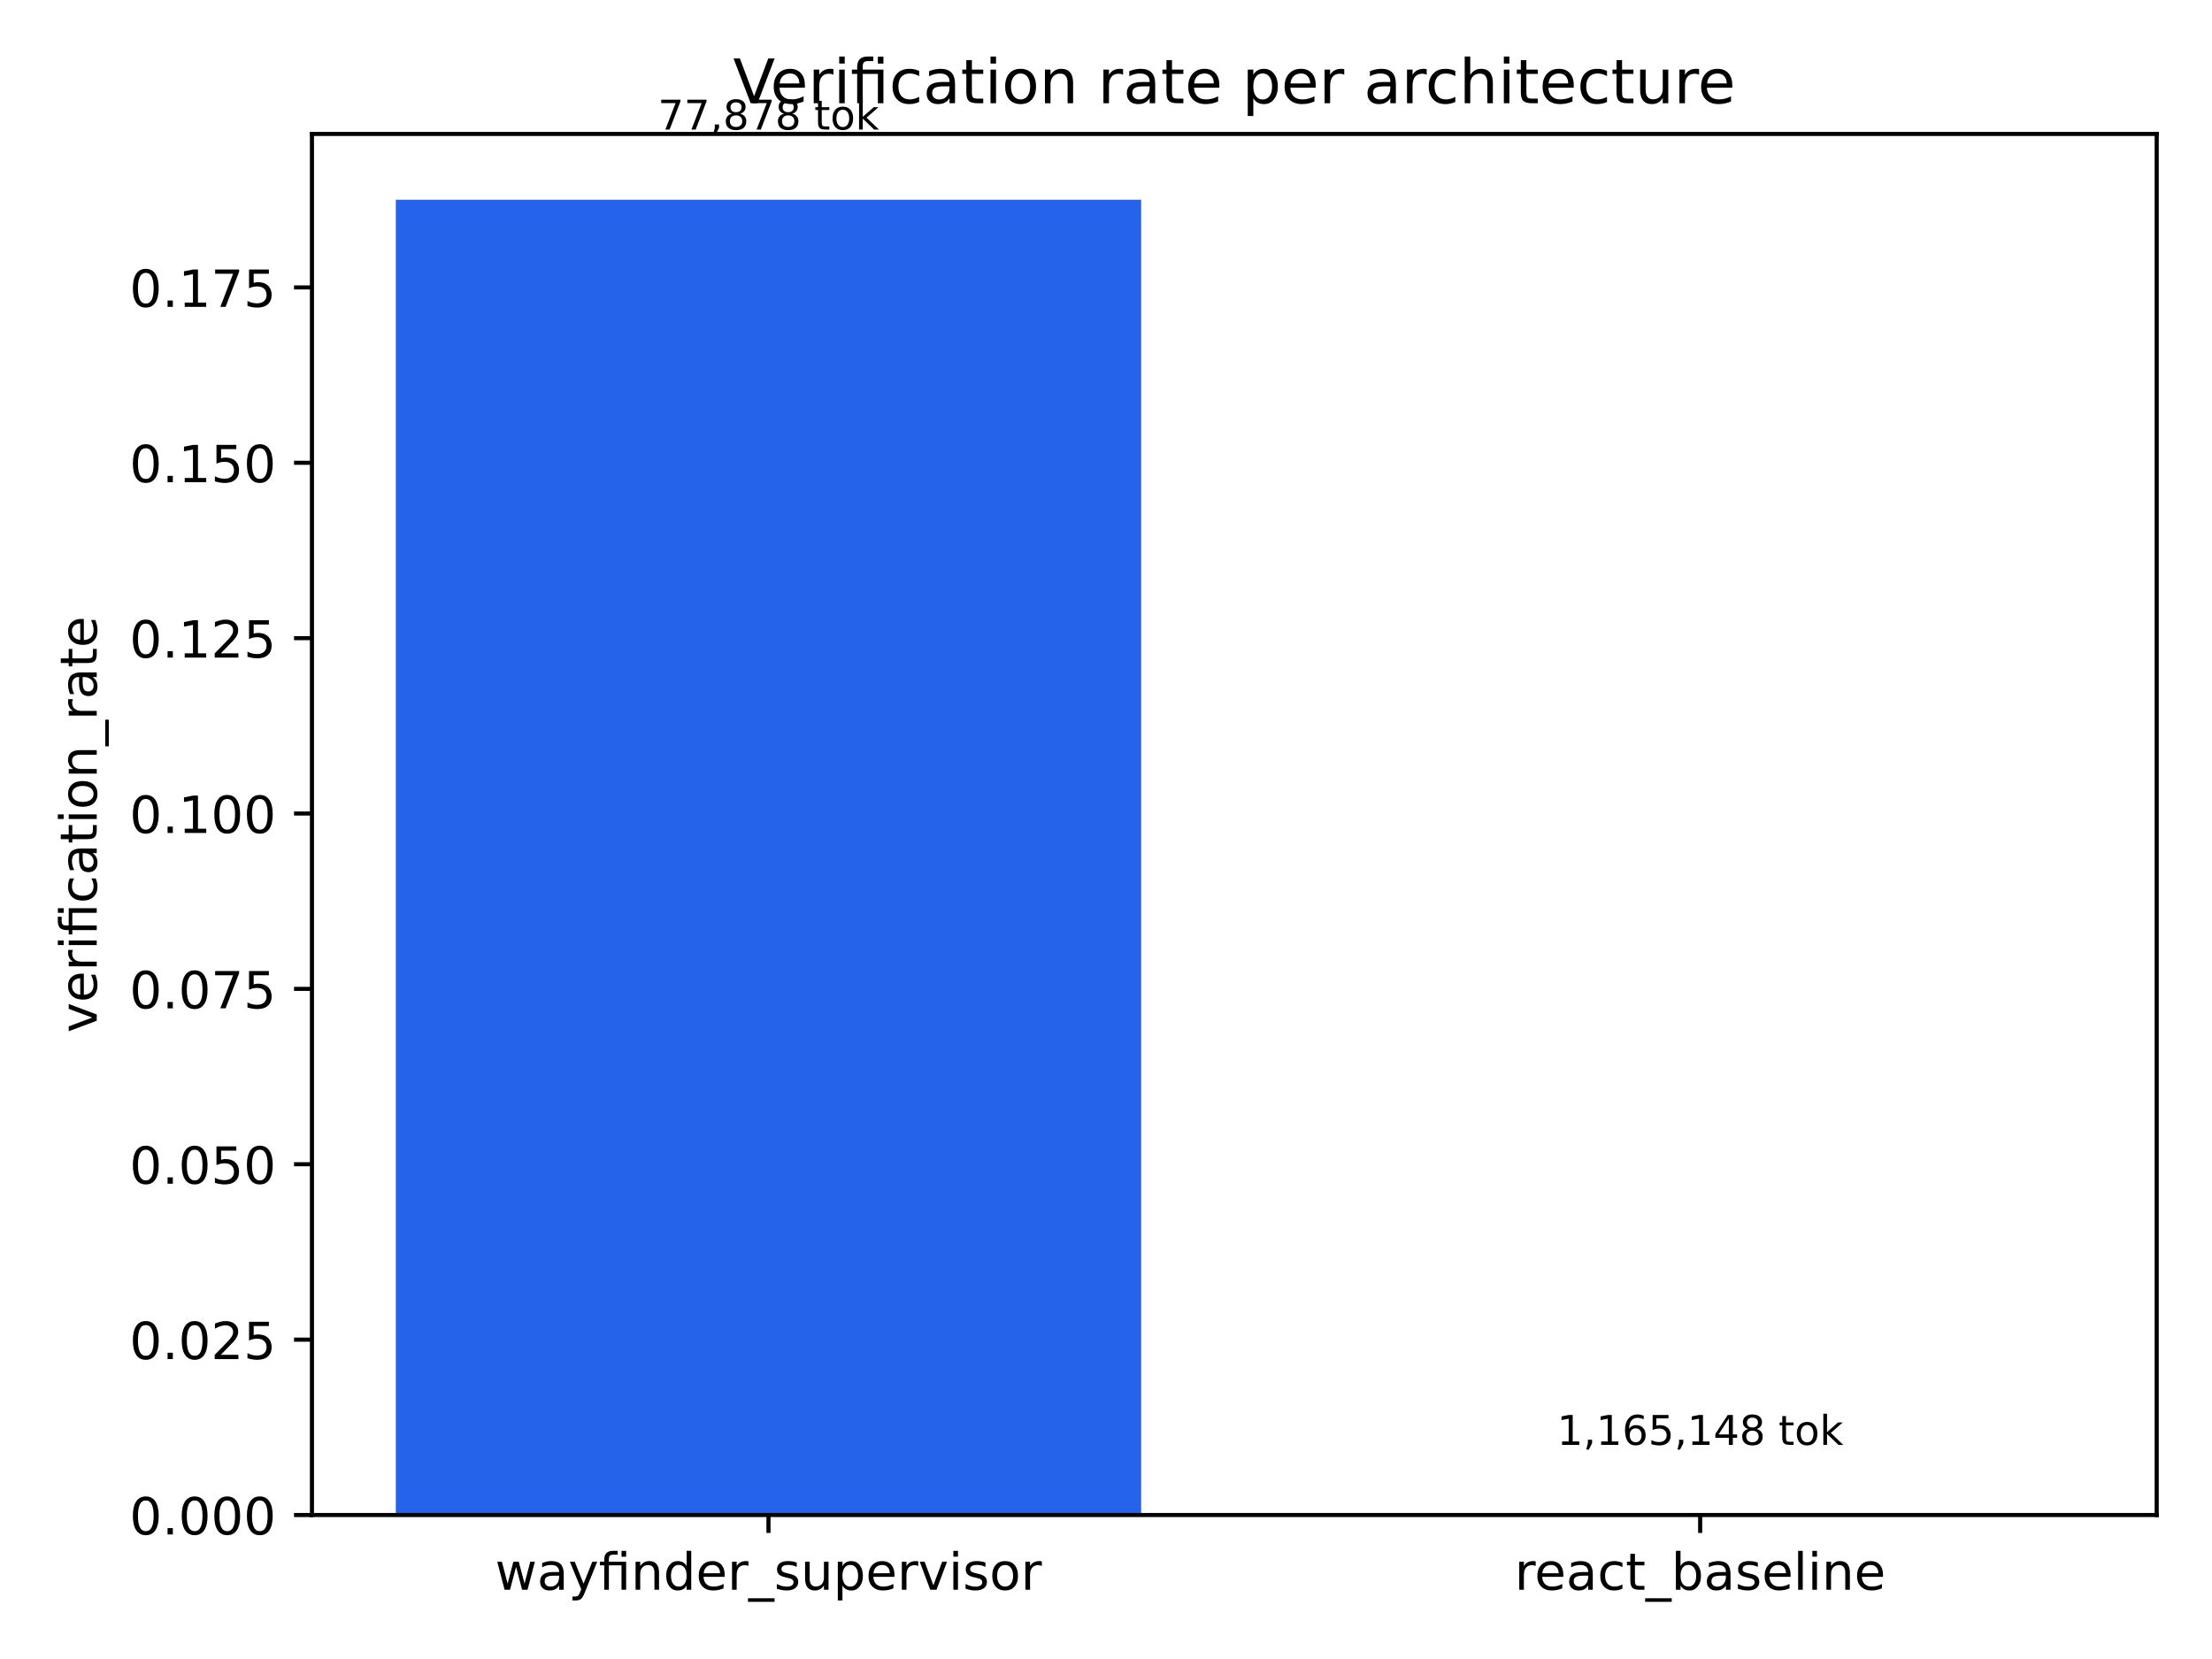
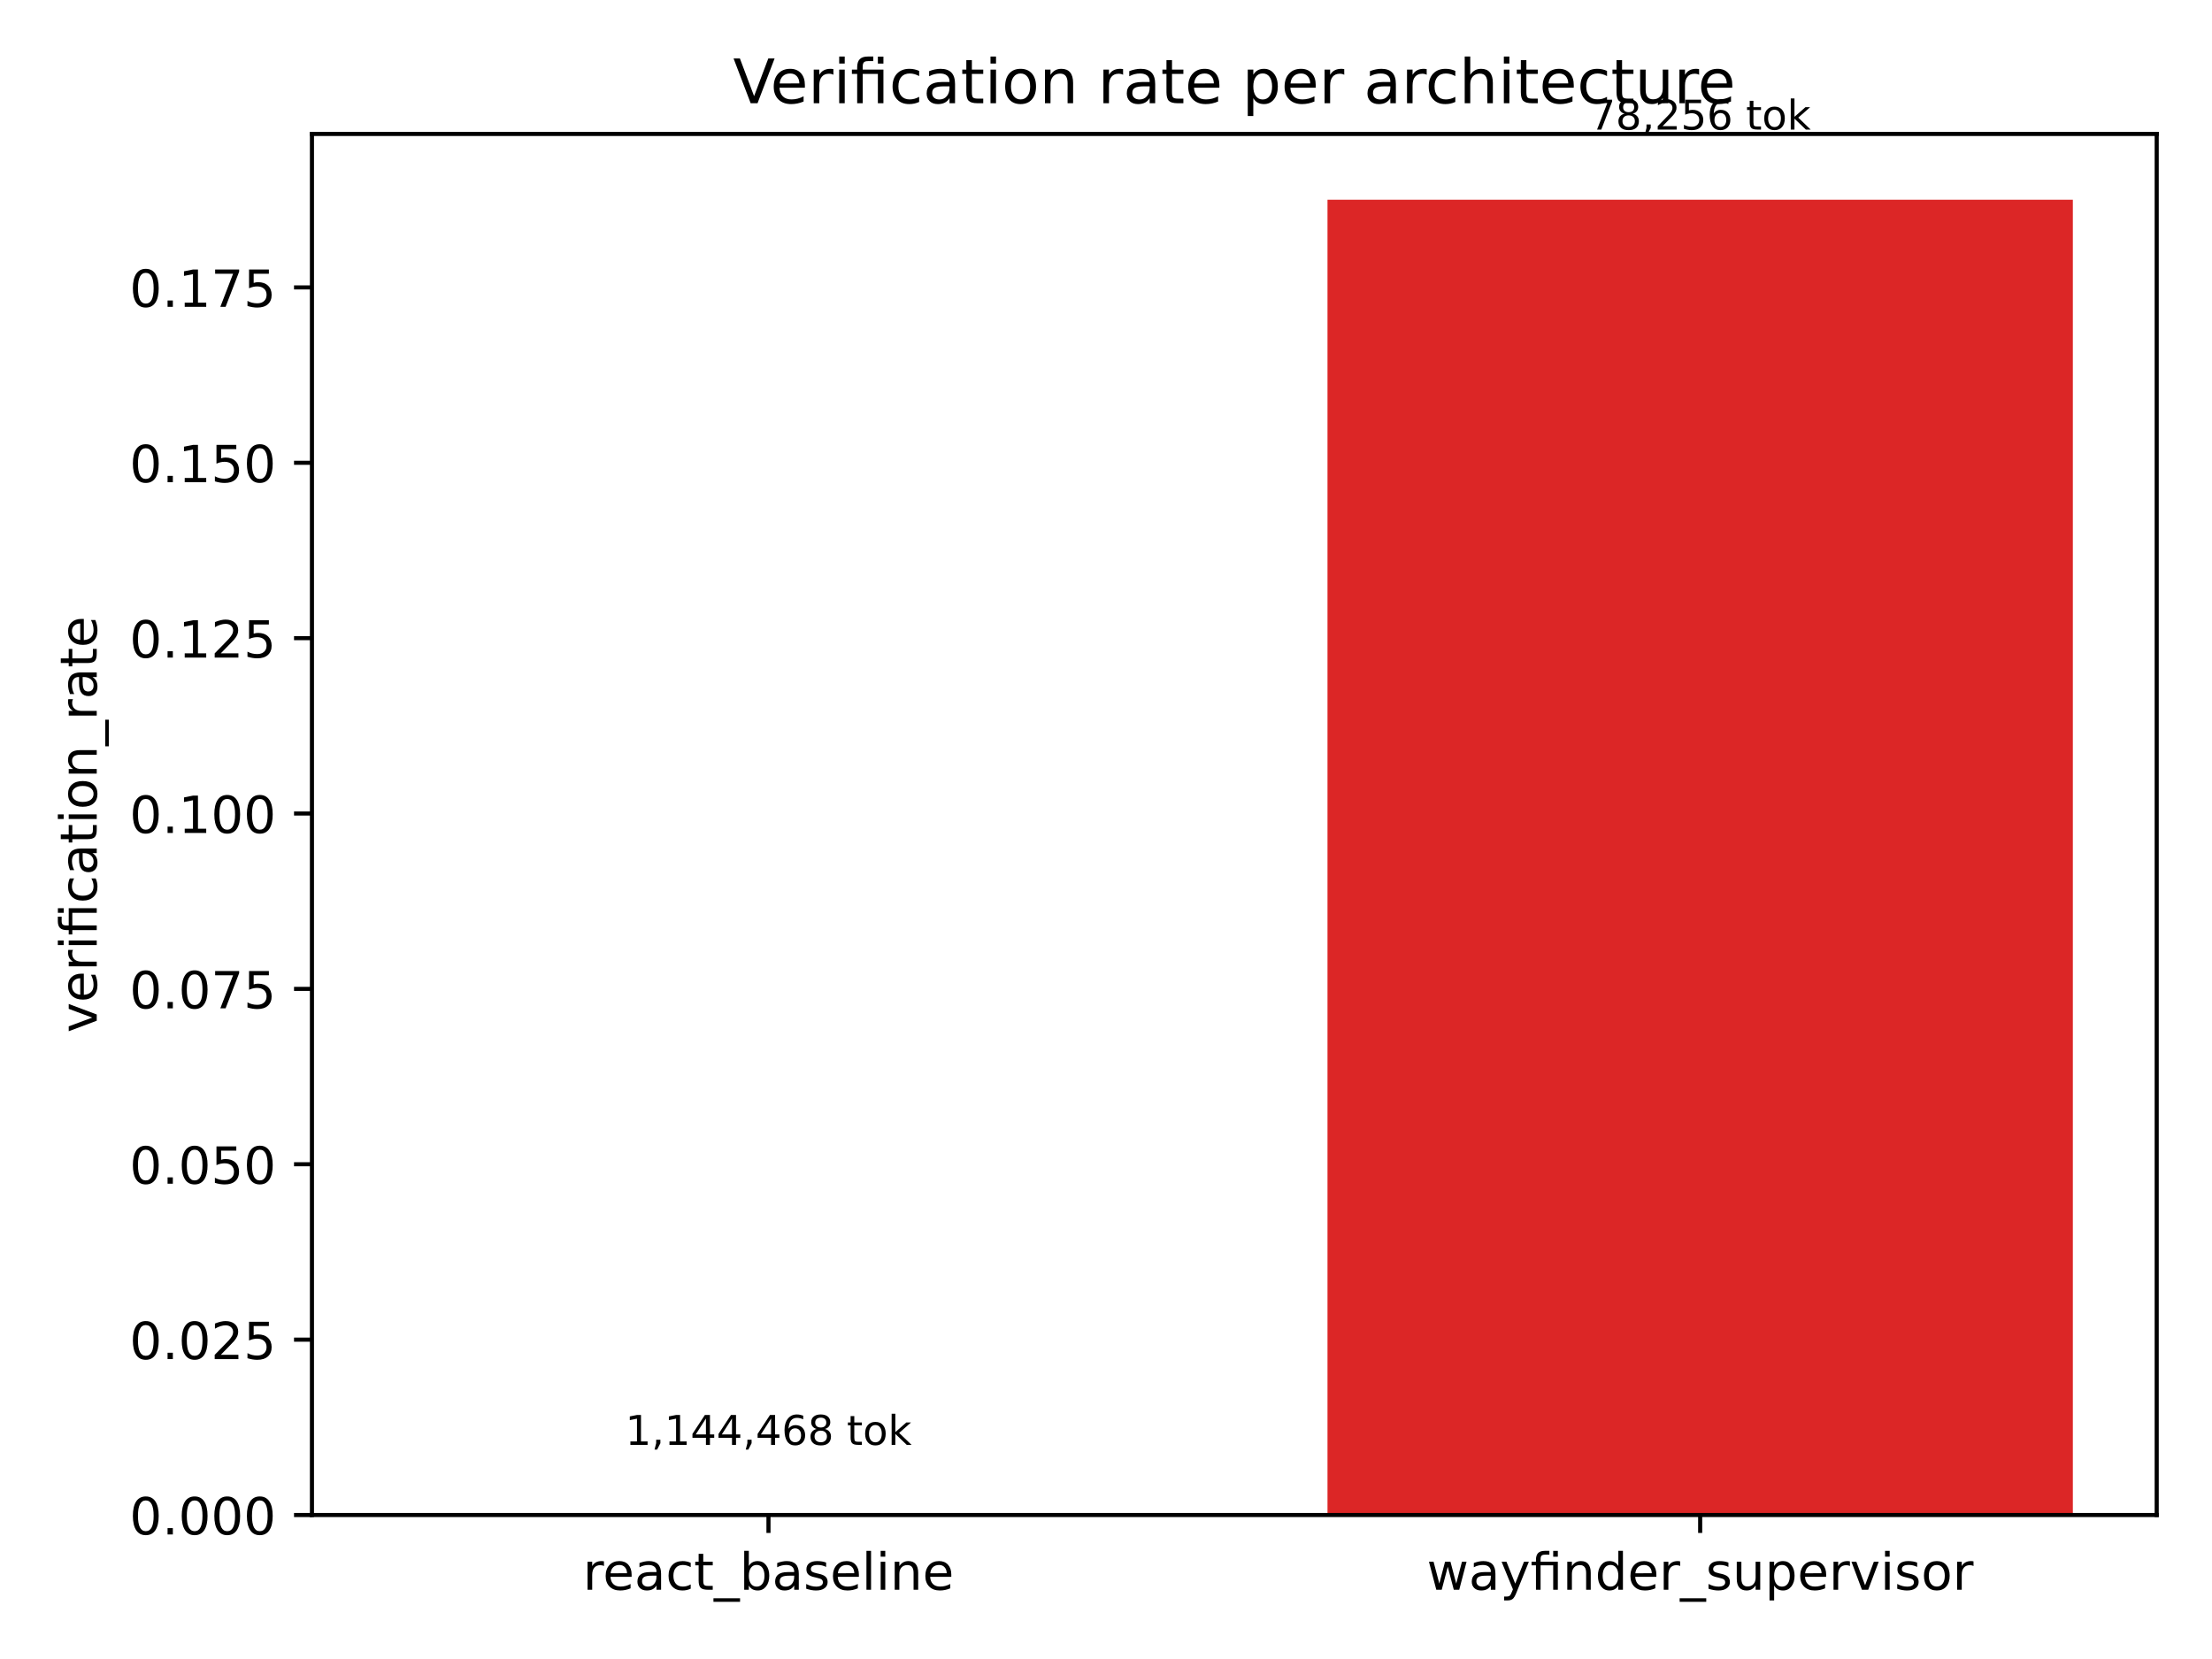
<svg xmlns="http://www.w3.org/2000/svg" xmlns:xlink="http://www.w3.org/1999/xlink" width="432pt" height="324pt" viewBox="0 0 432 324" version="1.1">
  <defs>
    <style type="text/css">*{stroke-linejoin: round; stroke-linecap: butt}</style>
  </defs>
  <g id="figure_1">
    <g id="patch_1">
      <path d="M 0 324  L 432 324  L 432 0  L 0 0  z " style="fill: #ffffff" />
    </g>
    <g id="axes_1">
      <g id="patch_2">
        <path d="M 60.922 295.878  L 421.2 295.878  L 421.2 26.16  L 60.922 26.16  z " style="fill: #ffffff" />
      </g>
      <g id="patch_3">
-         <path d="M 77.299 295.878  L 222.865 295.878  L 222.865 39.004  L 77.299 39.004  z " clip-path="url(#p5284895c83)" style="fill: #2563eb" />
+         <path d="M 77.299 295.878  L 222.865 295.878  L 222.865 295.878  L 77.299 295.878  z " clip-path="url(#pd0f2a8ae31)" style="fill: #2563eb" />
      </g>
      <g id="patch_4">
-         <path d="M 259.257 295.878  L 404.824 295.878  L 404.824 295.878  L 259.257 295.878  z " clip-path="url(#p5284895c83)" style="fill: #dc2626" />
+         <path d="M 259.257 295.878  L 404.824 295.878  L 404.824 39.004  L 259.257 39.004  z " clip-path="url(#pd0f2a8ae31)" style="fill: #dc2626" />
      </g>
      <g id="matplotlib.axis_1">
        <g id="xtick_1">
          <g id="line2d_1">
            <defs>
-               <path id="mec37a5d00a" d="M 0 0  L 0 3.5  " style="stroke: #000000; stroke-width: 0.8" />
+               <path id="mc6181b9bb8" d="M 0 0  L 0 3.5  " style="stroke: #000000; stroke-width: 0.8" />
            </defs>
            <g>
-               <use xlink:href="#mec37a5d00a" x="150.082" y="295.878" style="stroke: #000000; stroke-width: 0.8" />
+               <use xlink:href="#mc6181b9bb8" x="150.082" y="295.878" style="stroke: #000000; stroke-width: 0.8" />
            </g>
          </g>
          <g id="text_1">
-             <g transform="translate(96.69759 310.4761) scale(0.1 -0.1)">
+             <g transform="translate(113.8437 310.4761) scale(0.1 -0.1)">
+               <defs>
+                 <path id="DejaVuSans-55" d="M 2631 2963  Q 2534 3019 2420 3045  Q 2306 3072 2169 3072  Q 1681 3072 1420 2755  Q 1159 2438 1159 1844  L 1159 0  L 581 0  L 581 3500  L 1159 3500  L 1159 2956  Q 1341 3275 1631 3429  Q 1922 3584 2338 3584  Q 2397 3584 2469 3576  Q 2541 3569 2628 3553  L 2631 2963  z " transform="scale(0.015625)" />
+                 <path id="DejaVuSans-48" d="M 3597 1894  L 3597 1613  L 953 1613  Q 991 1019 1311 708  Q 1631 397 2203 397  Q 2534 397 2845 478  Q 3156 559 3463 722  L 3463 178  Q 3153 47 2828 -22  Q 2503 -91 2169 -91  Q 1331 -91 842 396  Q 353 884 353 1716  Q 353 2575 817 3079  Q 1281 3584 2069 3584  Q 2775 3584 3186 3129  Q 3597 2675 3597 1894  z M 3022 2063  Q 3016 2534 2758 2815  Q 2500 3097 2075 3097  Q 1594 3097 1305 2825  Q 1016 2553 972 2059  L 3022 2063  z " transform="scale(0.015625)" />
+                 <path id="DejaVuSans-44" d="M 2194 1759  Q 1497 1759 1228 1600  Q 959 1441 959 1056  Q 959 750 1161 570  Q 1363 391 1709 391  Q 2188 391 2477 730  Q 2766 1069 2766 1631  L 2766 1759  L 2194 1759  z M 3341 1997  L 3341 0  L 2766 0  L 2766 531  Q 2569 213 2275 61  Q 1981 -91 1556 -91  Q 1019 -91 701 211  Q 384 513 384 1019  Q 384 1609 779 1909  Q 1175 2209 1959 2209  L 2766 2209  L 2766 2266  Q 2766 2663 2505 2880  Q 2244 3097 1772 3097  Q 1472 3097 1187 3025  Q 903 2953 641 2809  L 641 3341  Q 956 3463 1253 3523  Q 1550 3584 1831 3584  Q 2591 3584 2966 3190  Q 3341 2797 3341 1997  z " transform="scale(0.015625)" />
+                 <path id="DejaVuSans-46" d="M 3122 3366  L 3122 2828  Q 2878 2963 2633 3030  Q 2388 3097 2138 3097  Q 1578 3097 1268 2742  Q 959 2388 959 1747  Q 959 1106 1268 751  Q 1578 397 2138 397  Q 2388 397 2633 464  Q 2878 531 3122 666  L 3122 134  Q 2881 22 2623 -34  Q 2366 -91 2075 -91  Q 1284 -91 818 406  Q 353 903 353 1747  Q 353 2603 823 3093  Q 1294 3584 2113 3584  Q 2378 3584 2631 3529  Q 2884 3475 3122 3366  z " transform="scale(0.015625)" />
+                 <path id="DejaVuSans-57" d="M 1172 4494  L 1172 3500  L 2356 3500  L 2356 3053  L 1172 3053  L 1172 1153  Q 1172 725 1289 603  Q 1406 481 1766 481  L 2356 481  L 2356 0  L 1766 0  Q 1100 0 847 248  Q 594 497 594 1153  L 594 3053  L 172 3053  L 172 3500  L 594 3500  L 594 4494  L 1172 4494  z " transform="scale(0.015625)" />
+                 <path id="DejaVuSans-42" d="M 3263 -1063  L 3263 -1509  L -63 -1509  L -63 -1063  L 3263 -1063  z " transform="scale(0.015625)" />
+                 <path id="DejaVuSans-45" d="M 3116 1747  Q 3116 2381 2855 2742  Q 2594 3103 2138 3103  Q 1681 3103 1420 2742  Q 1159 2381 1159 1747  Q 1159 1113 1420 752  Q 1681 391 2138 391  Q 2594 391 2855 752  Q 3116 1113 3116 1747  z M 1159 2969  Q 1341 3281 1617 3432  Q 1894 3584 2278 3584  Q 2916 3584 3314 3078  Q 3713 2572 3713 1747  Q 3713 922 3314 415  Q 2916 -91 2278 -91  Q 1894 -91 1617 61  Q 1341 213 1159 525  L 1159 0  L 581 0  L 581 4863  L 1159 4863  L 1159 2969  z " transform="scale(0.015625)" />
+                 <path id="DejaVuSans-56" d="M 2834 3397  L 2834 2853  Q 2591 2978 2328 3040  Q 2066 3103 1784 3103  Q 1356 3103 1142 2972  Q 928 2841 928 2578  Q 928 2378 1081 2264  Q 1234 2150 1697 2047  L 1894 2003  Q 2506 1872 2764 1633  Q 3022 1394 3022 966  Q 3022 478 2636 193  Q 2250 -91 1575 -91  Q 1294 -91 989 -36  Q 684 19 347 128  L 347 722  Q 666 556 975 473  Q 1284 391 1588 391  Q 1994 391 2212 530  Q 2431 669 2431 922  Q 2431 1156 2273 1281  Q 2116 1406 1581 1522  L 1381 1569  Q 847 1681 609 1914  Q 372 2147 372 2553  Q 372 3047 722 3315  Q 1072 3584 1716 3584  Q 2034 3584 2315 3537  Q 2597 3491 2834 3397  z " transform="scale(0.015625)" />
+                 <path id="DejaVuSans-4f" d="M 603 4863  L 1178 4863  L 1178 0  L 603 0  L 603 4863  z " transform="scale(0.015625)" />
+                 <path id="DejaVuSans-4c" d="M 603 3500  L 1178 3500  L 1178 0  L 603 0  L 603 3500  z M 603 4863  L 1178 4863  L 1178 4134  L 603 4134  L 603 4863  z " transform="scale(0.015625)" />
+                 <path id="DejaVuSans-51" d="M 3513 2113  L 3513 0  L 2938 0  L 2938 2094  Q 2938 2591 2744 2837  Q 2550 3084 2163 3084  Q 1697 3084 1428 2787  Q 1159 2491 1159 1978  L 1159 0  L 581 0  L 581 3500  L 1159 3500  L 1159 2956  Q 1366 3272 1645 3428  Q 1925 3584 2291 3584  Q 2894 3584 3203 3211  Q 3513 2838 3513 2113  z " transform="scale(0.015625)" />
+               </defs>
+               <use xlink:href="#DejaVuSans-55" />
+               <use xlink:href="#DejaVuSans-48" transform="translate(38.90625 0)" />
+               <use xlink:href="#DejaVuSans-44" transform="translate(100.4375 0)" />
+               <use xlink:href="#DejaVuSans-46" transform="translate(161.7188 0)" />
+               <use xlink:href="#DejaVuSans-57" transform="translate(216.7031 0)" />
+               <use xlink:href="#DejaVuSans-42" transform="translate(255.9062 0)" />
+               <use xlink:href="#DejaVuSans-45" transform="translate(305.9062 0)" />
+               <use xlink:href="#DejaVuSans-44" transform="translate(369.3906 0)" />
+               <use xlink:href="#DejaVuSans-56" transform="translate(430.6719 0)" />
+               <use xlink:href="#DejaVuSans-48" transform="translate(482.7656 0)" />
+               <use xlink:href="#DejaVuSans-4f" transform="translate(544.2969 0)" />
+               <use xlink:href="#DejaVuSans-4c" transform="translate(572.0781 0)" />
+               <use xlink:href="#DejaVuSans-51" transform="translate(599.8594 0)" />
+               <use xlink:href="#DejaVuSans-48" transform="translate(663.2344 0)" />
+             </g>
+           </g>
+         </g>
+         <g id="xtick_2">
+           <g id="line2d_2">
+             <g>
+               <use xlink:href="#mc6181b9bb8" x="332.04" y="295.878" style="stroke: #000000; stroke-width: 0.8" />
+             </g>
+           </g>
+           <g id="text_2">
+             <g transform="translate(278.656 310.4761) scale(0.1 -0.1)">
              <defs>
                <path id="DejaVuSans-5a" d="M 269 3500  L 844 3500  L 1563 769  L 2278 3500  L 2956 3500  L 3675 769  L 4391 3500  L 4966 3500  L 4050 0  L 3372 0  L 2619 2869  L 1863 0  L 1184 0  L 269 3500  z " transform="scale(0.015625)" />
-                 <path id="DejaVuSans-44" d="M 2194 1759  Q 1497 1759 1228 1600  Q 959 1441 959 1056  Q 959 750 1161 570  Q 1363 391 1709 391  Q 2188 391 2477 730  Q 2766 1069 2766 1631  L 2766 1759  L 2194 1759  z M 3341 1997  L 3341 0  L 2766 0  L 2766 531  Q 2569 213 2275 61  Q 1981 -91 1556 -91  Q 1019 -91 701 211  Q 384 513 384 1019  Q 384 1609 779 1909  Q 1175 2209 1959 2209  L 2766 2209  L 2766 2266  Q 2766 2663 2505 2880  Q 2244 3097 1772 3097  Q 1472 3097 1187 3025  Q 903 2953 641 2809  L 641 3341  Q 956 3463 1253 3523  Q 1550 3584 1831 3584  Q 2591 3584 2966 3190  Q 3341 2797 3341 1997  z " transform="scale(0.015625)" />
                <path id="DejaVuSans-5c" d="M 2059 -325  Q 1816 -950 1584 -1140  Q 1353 -1331 966 -1331  L 506 -1331  L 506 -850  L 844 -850  Q 1081 -850 1212 -737  Q 1344 -625 1503 -206  L 1606 56  L 191 3500  L 800 3500  L 1894 763  L 2988 3500  L 3597 3500  L 2059 -325  z " transform="scale(0.015625)" />
                <path id="DejaVuSans-13af" d="M 3431 3500  L 3431 0  L 2853 0  L 2853 3053  L 1275 3053  L 1275 0  L 697 0  L 697 3053  L 147 3053  L 147 3500  L 697 3500  L 697 3744  Q 697 4316 967 4589  Q 1238 4863 1797 4863  L 2375 4863  L 2375 4384  L 1825 4384  Q 1516 4384 1395 4259  Q 1275 4134 1275 3809  L 1275 3500  L 3431 3500  z M 2853 4856  L 3431 4856  L 3431 4128  L 2853 4128  L 2853 4856  z " transform="scale(0.015625)" />
-                 <path id="DejaVuSans-51" d="M 3513 2113  L 3513 0  L 2938 0  L 2938 2094  Q 2938 2591 2744 2837  Q 2550 3084 2163 3084  Q 1697 3084 1428 2787  Q 1159 2491 1159 1978  L 1159 0  L 581 0  L 581 3500  L 1159 3500  L 1159 2956  Q 1366 3272 1645 3428  Q 1925 3584 2291 3584  Q 2894 3584 3203 3211  Q 3513 2838 3513 2113  z " transform="scale(0.015625)" />
                <path id="DejaVuSans-47" d="M 2906 2969  L 2906 4863  L 3481 4863  L 3481 0  L 2906 0  L 2906 525  Q 2725 213 2448 61  Q 2172 -91 1784 -91  Q 1150 -91 751 415  Q 353 922 353 1747  Q 353 2572 751 3078  Q 1150 3584 1784 3584  Q 2172 3584 2448 3432  Q 2725 3281 2906 2969  z M 947 1747  Q 947 1113 1208 752  Q 1469 391 1925 391  Q 2381 391 2643 752  Q 2906 1113 2906 1747  Q 2906 2381 2643 2742  Q 2381 3103 1925 3103  Q 1469 3103 1208 2742  Q 947 2381 947 1747  z " transform="scale(0.015625)" />
-                 <path id="DejaVuSans-48" d="M 3597 1894  L 3597 1613  L 953 1613  Q 991 1019 1311 708  Q 1631 397 2203 397  Q 2534 397 2845 478  Q 3156 559 3463 722  L 3463 178  Q 3153 47 2828 -22  Q 2503 -91 2169 -91  Q 1331 -91 842 396  Q 353 884 353 1716  Q 353 2575 817 3079  Q 1281 3584 2069 3584  Q 2775 3584 3186 3129  Q 3597 2675 3597 1894  z M 3022 2063  Q 3016 2534 2758 2815  Q 2500 3097 2075 3097  Q 1594 3097 1305 2825  Q 1016 2553 972 2059  L 3022 2063  z " transform="scale(0.015625)" />
-                 <path id="DejaVuSans-55" d="M 2631 2963  Q 2534 3019 2420 3045  Q 2306 3072 2169 3072  Q 1681 3072 1420 2755  Q 1159 2438 1159 1844  L 1159 0  L 581 0  L 581 3500  L 1159 3500  L 1159 2956  Q 1341 3275 1631 3429  Q 1922 3584 2338 3584  Q 2397 3584 2469 3576  Q 2541 3569 2628 3553  L 2631 2963  z " transform="scale(0.015625)" />
-                 <path id="DejaVuSans-42" d="M 3263 -1063  L 3263 -1509  L -63 -1509  L -63 -1063  L 3263 -1063  z " transform="scale(0.015625)" />
-                 <path id="DejaVuSans-56" d="M 2834 3397  L 2834 2853  Q 2591 2978 2328 3040  Q 2066 3103 1784 3103  Q 1356 3103 1142 2972  Q 928 2841 928 2578  Q 928 2378 1081 2264  Q 1234 2150 1697 2047  L 1894 2003  Q 2506 1872 2764 1633  Q 3022 1394 3022 966  Q 3022 478 2636 193  Q 2250 -91 1575 -91  Q 1294 -91 989 -36  Q 684 19 347 128  L 347 722  Q 666 556 975 473  Q 1284 391 1588 391  Q 1994 391 2212 530  Q 2431 669 2431 922  Q 2431 1156 2273 1281  Q 2116 1406 1581 1522  L 1381 1569  Q 847 1681 609 1914  Q 372 2147 372 2553  Q 372 3047 722 3315  Q 1072 3584 1716 3584  Q 2034 3584 2315 3537  Q 2597 3491 2834 3397  z " transform="scale(0.015625)" />
                <path id="DejaVuSans-58" d="M 544 1381  L 544 3500  L 1119 3500  L 1119 1403  Q 1119 906 1312 657  Q 1506 409 1894 409  Q 2359 409 2629 706  Q 2900 1003 2900 1516  L 2900 3500  L 3475 3500  L 3475 0  L 2900 0  L 2900 538  Q 2691 219 2414 64  Q 2138 -91 1772 -91  Q 1169 -91 856 284  Q 544 659 544 1381  z M 1991 3584  L 1991 3584  z " transform="scale(0.015625)" />
                <path id="DejaVuSans-53" d="M 1159 525  L 1159 -1331  L 581 -1331  L 581 3500  L 1159 3500  L 1159 2969  Q 1341 3281 1617 3432  Q 1894 3584 2278 3584  Q 2916 3584 3314 3078  Q 3713 2572 3713 1747  Q 3713 922 3314 415  Q 2916 -91 2278 -91  Q 1894 -91 1617 61  Q 1341 213 1159 525  z M 3116 1747  Q 3116 2381 2855 2742  Q 2594 3103 2138 3103  Q 1681 3103 1420 2742  Q 1159 2381 1159 1747  Q 1159 1113 1420 752  Q 1681 391 2138 391  Q 2594 391 2855 752  Q 3116 1113 3116 1747  z " transform="scale(0.015625)" />
                <path id="DejaVuSans-59" d="M 191 3500  L 800 3500  L 1894 563  L 2988 3500  L 3597 3500  L 2284 0  L 1503 0  L 191 3500  z " transform="scale(0.015625)" />
-                 <path id="DejaVuSans-4c" d="M 603 3500  L 1178 3500  L 1178 0  L 603 0  L 603 3500  z M 603 4863  L 1178 4863  L 1178 4134  L 603 4134  L 603 4863  z " transform="scale(0.015625)" />
                <path id="DejaVuSans-52" d="M 1959 3097  Q 1497 3097 1228 2736  Q 959 2375 959 1747  Q 959 1119 1226 758  Q 1494 397 1959 397  Q 2419 397 2687 759  Q 2956 1122 2956 1747  Q 2956 2369 2687 2733  Q 2419 3097 1959 3097  z M 1959 3584  Q 2709 3584 3137 3096  Q 3566 2609 3566 1747  Q 3566 888 3137 398  Q 2709 -91 1959 -91  Q 1206 -91 779 398  Q 353 888 353 1747  Q 353 2609 779 3096  Q 1206 3584 1959 3584  z " transform="scale(0.015625)" />
              </defs>
              <use xlink:href="#DejaVuSans-5a" />
              <use xlink:href="#DejaVuSans-44" transform="translate(81.78125 0)" />
              <use xlink:href="#DejaVuSans-5c" transform="translate(143.0625 0)" />
              <use xlink:href="#DejaVuSans-13af" transform="translate(202.25 0)" />
              <use xlink:href="#DejaVuSans-51" transform="translate(265.2344 0)" />
              <use xlink:href="#DejaVuSans-47" transform="translate(328.6094 0)" />
              <use xlink:href="#DejaVuSans-48" transform="translate(392.0938 0)" />
              <use xlink:href="#DejaVuSans-55" transform="translate(453.625 0)" />
              <use xlink:href="#DejaVuSans-42" transform="translate(494.7344 0)" />
              <use xlink:href="#DejaVuSans-56" transform="translate(544.7344 0)" />
              <use xlink:href="#DejaVuSans-58" transform="translate(596.8281 0)" />
              <use xlink:href="#DejaVuSans-53" transform="translate(660.2031 0)" />
              <use xlink:href="#DejaVuSans-48" transform="translate(723.6875 0)" />
              <use xlink:href="#DejaVuSans-55" transform="translate(785.2188 0)" />
              <use xlink:href="#DejaVuSans-59" transform="translate(826.3281 0)" />
              <use xlink:href="#DejaVuSans-4c" transform="translate(885.5156 0)" />
              <use xlink:href="#DejaVuSans-56" transform="translate(913.2969 0)" />
              <use xlink:href="#DejaVuSans-52" transform="translate(965.3906 0)" />
              <use xlink:href="#DejaVuSans-55" transform="translate(1026.578 0)" />
            </g>
          </g>
        </g>
-         <g id="xtick_2">
-           <g id="line2d_2">
-             <g>
-               <use xlink:href="#mec37a5d00a" x="332.04" y="295.878" style="stroke: #000000; stroke-width: 0.8" />
-             </g>
-           </g>
-           <g id="text_2">
-             <g transform="translate(295.8021 310.4761) scale(0.1 -0.1)">
-               <defs>
-                 <path id="DejaVuSans-46" d="M 3122 3366  L 3122 2828  Q 2878 2963 2633 3030  Q 2388 3097 2138 3097  Q 1578 3097 1268 2742  Q 959 2388 959 1747  Q 959 1106 1268 751  Q 1578 397 2138 397  Q 2388 397 2633 464  Q 2878 531 3122 666  L 3122 134  Q 2881 22 2623 -34  Q 2366 -91 2075 -91  Q 1284 -91 818 406  Q 353 903 353 1747  Q 353 2603 823 3093  Q 1294 3584 2113 3584  Q 2378 3584 2631 3529  Q 2884 3475 3122 3366  z " transform="scale(0.015625)" />
-                 <path id="DejaVuSans-57" d="M 1172 4494  L 1172 3500  L 2356 3500  L 2356 3053  L 1172 3053  L 1172 1153  Q 1172 725 1289 603  Q 1406 481 1766 481  L 2356 481  L 2356 0  L 1766 0  Q 1100 0 847 248  Q 594 497 594 1153  L 594 3053  L 172 3053  L 172 3500  L 594 3500  L 594 4494  L 1172 4494  z " transform="scale(0.015625)" />
-                 <path id="DejaVuSans-45" d="M 3116 1747  Q 3116 2381 2855 2742  Q 2594 3103 2138 3103  Q 1681 3103 1420 2742  Q 1159 2381 1159 1747  Q 1159 1113 1420 752  Q 1681 391 2138 391  Q 2594 391 2855 752  Q 3116 1113 3116 1747  z M 1159 2969  Q 1341 3281 1617 3432  Q 1894 3584 2278 3584  Q 2916 3584 3314 3078  Q 3713 2572 3713 1747  Q 3713 922 3314 415  Q 2916 -91 2278 -91  Q 1894 -91 1617 61  Q 1341 213 1159 525  L 1159 0  L 581 0  L 581 4863  L 1159 4863  L 1159 2969  z " transform="scale(0.015625)" />
-                 <path id="DejaVuSans-4f" d="M 603 4863  L 1178 4863  L 1178 0  L 603 0  L 603 4863  z " transform="scale(0.015625)" />
-               </defs>
-               <use xlink:href="#DejaVuSans-55" />
-               <use xlink:href="#DejaVuSans-48" transform="translate(38.90625 0)" />
-               <use xlink:href="#DejaVuSans-44" transform="translate(100.4375 0)" />
-               <use xlink:href="#DejaVuSans-46" transform="translate(161.7188 0)" />
-               <use xlink:href="#DejaVuSans-57" transform="translate(216.7031 0)" />
-               <use xlink:href="#DejaVuSans-42" transform="translate(255.9062 0)" />
-               <use xlink:href="#DejaVuSans-45" transform="translate(305.9062 0)" />
-               <use xlink:href="#DejaVuSans-44" transform="translate(369.3906 0)" />
-               <use xlink:href="#DejaVuSans-56" transform="translate(430.6719 0)" />
-               <use xlink:href="#DejaVuSans-48" transform="translate(482.7656 0)" />
-               <use xlink:href="#DejaVuSans-4f" transform="translate(544.2969 0)" />
-               <use xlink:href="#DejaVuSans-4c" transform="translate(572.0781 0)" />
-               <use xlink:href="#DejaVuSans-51" transform="translate(599.8594 0)" />
-               <use xlink:href="#DejaVuSans-48" transform="translate(663.2344 0)" />
-             </g>
-           </g>
-         </g>
      </g>
      <g id="matplotlib.axis_2">
        <g id="ytick_1">
          <g id="line2d_3">
            <defs>
-               <path id="m770adc548f" d="M 0 0  L -3.5 0  " style="stroke: #000000; stroke-width: 0.8" />
+               <path id="m4b82c01e48" d="M 0 0  L -3.5 0  " style="stroke: #000000; stroke-width: 0.8" />
            </defs>
            <g>
-               <use xlink:href="#m770adc548f" x="60.922" y="295.878" style="stroke: #000000; stroke-width: 0.8" />
+               <use xlink:href="#m4b82c01e48" x="60.922" y="295.878" style="stroke: #000000; stroke-width: 0.8" />
            </g>
          </g>
          <g id="text_3">
            <g transform="translate(25.29422 299.6765) scale(0.1 -0.1)">
              <defs>
                <path id="DejaVuSans-13" d="M 2034 4250  Q 1547 4250 1301 3770  Q 1056 3291 1056 2328  Q 1056 1369 1301 889  Q 1547 409 2034 409  Q 2525 409 2770 889  Q 3016 1369 3016 2328  Q 3016 3291 2770 3770  Q 2525 4250 2034 4250  z M 2034 4750  Q 2819 4750 3233 4129  Q 3647 3509 3647 2328  Q 3647 1150 3233 529  Q 2819 -91 2034 -91  Q 1250 -91 836 529  Q 422 1150 422 2328  Q 422 3509 836 4129  Q 1250 4750 2034 4750  z " transform="scale(0.015625)" />
                <path id="DejaVuSans-11" d="M 684 794  L 1344 794  L 1344 0  L 684 0  L 684 794  z " transform="scale(0.015625)" />
              </defs>
              <use xlink:href="#DejaVuSans-13" />
              <use xlink:href="#DejaVuSans-11" transform="translate(63.625 0)" />
              <use xlink:href="#DejaVuSans-13" transform="translate(95.40625 0)" />
              <use xlink:href="#DejaVuSans-13" transform="translate(159.0312 0)" />
              <use xlink:href="#DejaVuSans-13" transform="translate(222.6562 0)" />
            </g>
          </g>
        </g>
        <g id="ytick_2">
          <g id="line2d_4">
            <g>
-               <use xlink:href="#m770adc548f" x="60.922" y="261.628" style="stroke: #000000; stroke-width: 0.8" />
+               <use xlink:href="#m4b82c01e48" x="60.922" y="261.628" style="stroke: #000000; stroke-width: 0.8" />
            </g>
          </g>
          <g id="text_4">
            <g transform="translate(25.29422 265.4266) scale(0.1 -0.1)">
              <defs>
                <path id="DejaVuSans-15" d="M 1228 531  L 3431 531  L 3431 0  L 469 0  L 469 531  Q 828 903 1448 1529  Q 2069 2156 2228 2338  Q 2531 2678 2651 2914  Q 2772 3150 2772 3378  Q 2772 3750 2511 3984  Q 2250 4219 1831 4219  Q 1534 4219 1204 4116  Q 875 4013 500 3803  L 500 4441  Q 881 4594 1212 4672  Q 1544 4750 1819 4750  Q 2544 4750 2975 4387  Q 3406 4025 3406 3419  Q 3406 3131 3298 2873  Q 3191 2616 2906 2266  Q 2828 2175 2409 1742  Q 1991 1309 1228 531  z " transform="scale(0.015625)" />
                <path id="DejaVuSans-18" d="M 691 4666  L 3169 4666  L 3169 4134  L 1269 4134  L 1269 2991  Q 1406 3038 1543 3061  Q 1681 3084 1819 3084  Q 2600 3084 3056 2656  Q 3513 2228 3513 1497  Q 3513 744 3044 326  Q 2575 -91 1722 -91  Q 1428 -91 1123 -41  Q 819 9 494 109  L 494 744  Q 775 591 1075 516  Q 1375 441 1709 441  Q 2250 441 2565 725  Q 2881 1009 2881 1497  Q 2881 1984 2565 2268  Q 2250 2553 1709 2553  Q 1456 2553 1204 2497  Q 953 2441 691 2322  L 691 4666  z " transform="scale(0.015625)" />
              </defs>
              <use xlink:href="#DejaVuSans-13" />
              <use xlink:href="#DejaVuSans-11" transform="translate(63.625 0)" />
              <use xlink:href="#DejaVuSans-13" transform="translate(95.40625 0)" />
              <use xlink:href="#DejaVuSans-15" transform="translate(159.0312 0)" />
              <use xlink:href="#DejaVuSans-18" transform="translate(222.6562 0)" />
            </g>
          </g>
        </g>
        <g id="ytick_3">
          <g id="line2d_5">
            <g>
-               <use xlink:href="#m770adc548f" x="60.922" y="227.378" style="stroke: #000000; stroke-width: 0.8" />
+               <use xlink:href="#m4b82c01e48" x="60.922" y="227.378" style="stroke: #000000; stroke-width: 0.8" />
            </g>
          </g>
          <g id="text_5">
            <g transform="translate(25.29422 231.1768) scale(0.1 -0.1)">
              <use xlink:href="#DejaVuSans-13" />
              <use xlink:href="#DejaVuSans-11" transform="translate(63.625 0)" />
              <use xlink:href="#DejaVuSans-13" transform="translate(95.40625 0)" />
              <use xlink:href="#DejaVuSans-18" transform="translate(159.0312 0)" />
              <use xlink:href="#DejaVuSans-13" transform="translate(222.6562 0)" />
            </g>
          </g>
        </g>
        <g id="ytick_4">
          <g id="line2d_6">
            <g>
-               <use xlink:href="#m770adc548f" x="60.922" y="193.128" style="stroke: #000000; stroke-width: 0.8" />
+               <use xlink:href="#m4b82c01e48" x="60.922" y="193.128" style="stroke: #000000; stroke-width: 0.8" />
            </g>
          </g>
          <g id="text_6">
            <g transform="translate(25.29422 196.9269) scale(0.1 -0.1)">
              <defs>
                <path id="DejaVuSans-1a" d="M 525 4666  L 3525 4666  L 3525 4397  L 1831 0  L 1172 0  L 2766 4134  L 525 4134  L 525 4666  z " transform="scale(0.015625)" />
              </defs>
              <use xlink:href="#DejaVuSans-13" />
              <use xlink:href="#DejaVuSans-11" transform="translate(63.625 0)" />
              <use xlink:href="#DejaVuSans-13" transform="translate(95.40625 0)" />
              <use xlink:href="#DejaVuSans-1a" transform="translate(159.0312 0)" />
              <use xlink:href="#DejaVuSans-18" transform="translate(222.6562 0)" />
            </g>
          </g>
        </g>
        <g id="ytick_5">
          <g id="line2d_7">
            <g>
-               <use xlink:href="#m770adc548f" x="60.922" y="158.878" style="stroke: #000000; stroke-width: 0.8" />
+               <use xlink:href="#m4b82c01e48" x="60.922" y="158.878" style="stroke: #000000; stroke-width: 0.8" />
            </g>
          </g>
          <g id="text_7">
            <g transform="translate(25.29422 162.677) scale(0.1 -0.1)">
              <defs>
                <path id="DejaVuSans-14" d="M 794 531  L 1825 531  L 1825 4091  L 703 3866  L 703 4441  L 1819 4666  L 2450 4666  L 2450 531  L 3481 531  L 3481 0  L 794 0  L 794 531  z " transform="scale(0.015625)" />
              </defs>
              <use xlink:href="#DejaVuSans-13" />
              <use xlink:href="#DejaVuSans-11" transform="translate(63.625 0)" />
              <use xlink:href="#DejaVuSans-14" transform="translate(95.40625 0)" />
              <use xlink:href="#DejaVuSans-13" transform="translate(159.0312 0)" />
              <use xlink:href="#DejaVuSans-13" transform="translate(222.6562 0)" />
            </g>
          </g>
        </g>
        <g id="ytick_6">
          <g id="line2d_8">
            <g>
-               <use xlink:href="#m770adc548f" x="60.922" y="124.628" style="stroke: #000000; stroke-width: 0.8" />
+               <use xlink:href="#m4b82c01e48" x="60.922" y="124.628" style="stroke: #000000; stroke-width: 0.8" />
            </g>
          </g>
          <g id="text_8">
            <g transform="translate(25.29422 128.4272) scale(0.1 -0.1)">
              <use xlink:href="#DejaVuSans-13" />
              <use xlink:href="#DejaVuSans-11" transform="translate(63.625 0)" />
              <use xlink:href="#DejaVuSans-14" transform="translate(95.40625 0)" />
              <use xlink:href="#DejaVuSans-15" transform="translate(159.0312 0)" />
              <use xlink:href="#DejaVuSans-18" transform="translate(222.6562 0)" />
            </g>
          </g>
        </g>
        <g id="ytick_7">
          <g id="line2d_9">
            <g>
-               <use xlink:href="#m770adc548f" x="60.922" y="90.378" style="stroke: #000000; stroke-width: 0.8" />
+               <use xlink:href="#m4b82c01e48" x="60.922" y="90.378" style="stroke: #000000; stroke-width: 0.8" />
            </g>
          </g>
          <g id="text_9">
            <g transform="translate(25.29422 94.17732) scale(0.1 -0.1)">
              <use xlink:href="#DejaVuSans-13" />
              <use xlink:href="#DejaVuSans-11" transform="translate(63.625 0)" />
              <use xlink:href="#DejaVuSans-14" transform="translate(95.40625 0)" />
              <use xlink:href="#DejaVuSans-18" transform="translate(159.0312 0)" />
              <use xlink:href="#DejaVuSans-13" transform="translate(222.6562 0)" />
            </g>
          </g>
        </g>
        <g id="ytick_8">
          <g id="line2d_10">
            <g>
-               <use xlink:href="#m770adc548f" x="60.922" y="56.129" style="stroke: #000000; stroke-width: 0.8" />
+               <use xlink:href="#m4b82c01e48" x="60.922" y="56.129" style="stroke: #000000; stroke-width: 0.8" />
            </g>
          </g>
          <g id="text_10">
            <g transform="translate(25.29422 59.92746) scale(0.1 -0.1)">
              <use xlink:href="#DejaVuSans-13" />
              <use xlink:href="#DejaVuSans-11" transform="translate(63.625 0)" />
              <use xlink:href="#DejaVuSans-14" transform="translate(95.40625 0)" />
              <use xlink:href="#DejaVuSans-1a" transform="translate(159.0312 0)" />
              <use xlink:href="#DejaVuSans-18" transform="translate(222.6562 0)" />
            </g>
          </g>
        </g>
        <g id="text_11">
          <g transform="translate(18.89187 201.6954) rotate(-90) scale(0.1 -0.1)">
            <use xlink:href="#DejaVuSans-59" />
            <use xlink:href="#DejaVuSans-48" transform="translate(59.1875 0)" />
            <use xlink:href="#DejaVuSans-55" transform="translate(120.7188 0)" />
            <use xlink:href="#DejaVuSans-4c" transform="translate(161.8281 0)" />
            <use xlink:href="#DejaVuSans-13af" transform="translate(189.6094 0)" />
            <use xlink:href="#DejaVuSans-46" transform="translate(252.5938 0)" />
            <use xlink:href="#DejaVuSans-44" transform="translate(307.5781 0)" />
            <use xlink:href="#DejaVuSans-57" transform="translate(368.8594 0)" />
            <use xlink:href="#DejaVuSans-4c" transform="translate(408.0625 0)" />
            <use xlink:href="#DejaVuSans-52" transform="translate(435.8438 0)" />
            <use xlink:href="#DejaVuSans-51" transform="translate(497.0312 0)" />
            <use xlink:href="#DejaVuSans-42" transform="translate(560.4062 0)" />
            <use xlink:href="#DejaVuSans-55" transform="translate(610.4062 0)" />
            <use xlink:href="#DejaVuSans-44" transform="translate(651.5156 0)" />
            <use xlink:href="#DejaVuSans-57" transform="translate(712.7969 0)" />
            <use xlink:href="#DejaVuSans-48" transform="translate(752 0)" />
          </g>
        </g>
      </g>
      <g id="patch_5">
        <path d="M 60.922 295.878  L 60.922 26.16  " style="fill: none; stroke: #000000; stroke-width: 0.8; stroke-linejoin: miter; stroke-linecap: square" />
      </g>
      <g id="patch_6">
        <path d="M 421.2 295.878  L 421.2 26.16  " style="fill: none; stroke: #000000; stroke-width: 0.8; stroke-linejoin: miter; stroke-linecap: square" />
      </g>
      <g id="patch_7">
        <path d="M 60.922 295.878  L 421.2 295.878  " style="fill: none; stroke: #000000; stroke-width: 0.8; stroke-linejoin: miter; stroke-linecap: square" />
      </g>
      <g id="patch_8">
        <path d="M 60.922 26.16  L 421.2 26.16  " style="fill: none; stroke: #000000; stroke-width: 0.8; stroke-linejoin: miter; stroke-linecap: square" />
      </g>
      <g id="text_12">
-         <g transform="translate(128.4826 25.30375) scale(0.08 -0.08)">
+         <g transform="translate(122.1213 282.1777) scale(0.08 -0.08)">
          <defs>
            <path id="DejaVuSans-f" d="M 750 794  L 1409 794  L 1409 256  L 897 -744  L 494 -744  L 750 256  L 750 794  z " transform="scale(0.015625)" />
+             <path id="DejaVuSans-17" d="M 2419 4116  L 825 1625  L 2419 1625  L 2419 4116  z M 2253 4666  L 3047 4666  L 3047 1625  L 3713 1625  L 3713 1100  L 3047 1100  L 3047 0  L 2419 0  L 2419 1100  L 313 1100  L 313 1709  L 2253 4666  z " transform="scale(0.015625)" />
+             <path id="DejaVuSans-19" d="M 2113 2584  Q 1688 2584 1439 2293  Q 1191 2003 1191 1497  Q 1191 994 1439 701  Q 1688 409 2113 409  Q 2538 409 2786 701  Q 3034 994 3034 1497  Q 3034 2003 2786 2293  Q 2538 2584 2113 2584  z M 3366 4563  L 3366 3988  Q 3128 4100 2886 4159  Q 2644 4219 2406 4219  Q 1781 4219 1451 3797  Q 1122 3375 1075 2522  Q 1259 2794 1537 2939  Q 1816 3084 2150 3084  Q 2853 3084 3261 2657  Q 3669 2231 3669 1497  Q 3669 778 3244 343  Q 2819 -91 2113 -91  Q 1303 -91 875 529  Q 447 1150 447 2328  Q 447 3434 972 4092  Q 1497 4750 2381 4750  Q 2619 4750 2861 4703  Q 3103 4656 3366 4563  z " transform="scale(0.015625)" />
            <path id="DejaVuSans-1b" d="M 2034 2216  Q 1584 2216 1326 1975  Q 1069 1734 1069 1313  Q 1069 891 1326 650  Q 1584 409 2034 409  Q 2484 409 2743 651  Q 3003 894 3003 1313  Q 3003 1734 2745 1975  Q 2488 2216 2034 2216  z M 1403 2484  Q 997 2584 770 2862  Q 544 3141 544 3541  Q 544 4100 942 4425  Q 1341 4750 2034 4750  Q 2731 4750 3128 4425  Q 3525 4100 3525 3541  Q 3525 3141 3298 2862  Q 3072 2584 2669 2484  Q 3125 2378 3379 2068  Q 3634 1759 3634 1313  Q 3634 634 3220 271  Q 2806 -91 2034 -91  Q 1263 -91 848 271  Q 434 634 434 1313  Q 434 1759 690 2068  Q 947 2378 1403 2484  z M 1172 3481  Q 1172 3119 1398 2916  Q 1625 2713 2034 2713  Q 2441 2713 2670 2916  Q 2900 3119 2900 3481  Q 2900 3844 2670 4047  Q 2441 4250 2034 4250  Q 1625 4250 1398 4047  Q 1172 3844 1172 3481  z " transform="scale(0.015625)" />
            <path id="DejaVuSans-3" transform="scale(0.015625)" />
            <path id="DejaVuSans-4e" d="M 581 4863  L 1159 4863  L 1159 1991  L 2875 3500  L 3609 3500  L 1753 1863  L 3688 0  L 2938 0  L 1159 1709  L 1159 0  L 581 0  L 581 4863  z " transform="scale(0.015625)" />
          </defs>
-           <use xlink:href="#DejaVuSans-1a" />
-           <use xlink:href="#DejaVuSans-1a" transform="translate(63.625 0)" />
-           <use xlink:href="#DejaVuSans-f" transform="translate(127.25 0)" />
-           <use xlink:href="#DejaVuSans-1b" transform="translate(159.0312 0)" />
-           <use xlink:href="#DejaVuSans-1a" transform="translate(222.6562 0)" />
-           <use xlink:href="#DejaVuSans-1b" transform="translate(286.2812 0)" />
-           <use xlink:href="#DejaVuSans-3" transform="translate(349.9062 0)" />
-           <use xlink:href="#DejaVuSans-57" transform="translate(381.6875 0)" />
-           <use xlink:href="#DejaVuSans-52" transform="translate(420.8906 0)" />
-           <use xlink:href="#DejaVuSans-4e" transform="translate(482.0781 0)" />
-         </g>
-       </g>
-       <g id="text_13">
-         <g transform="translate(304.0798 282.1777) scale(0.08 -0.08)">
-           <defs>
-             <path id="DejaVuSans-19" d="M 2113 2584  Q 1688 2584 1439 2293  Q 1191 2003 1191 1497  Q 1191 994 1439 701  Q 1688 409 2113 409  Q 2538 409 2786 701  Q 3034 994 3034 1497  Q 3034 2003 2786 2293  Q 2538 2584 2113 2584  z M 3366 4563  L 3366 3988  Q 3128 4100 2886 4159  Q 2644 4219 2406 4219  Q 1781 4219 1451 3797  Q 1122 3375 1075 2522  Q 1259 2794 1537 2939  Q 1816 3084 2150 3084  Q 2853 3084 3261 2657  Q 3669 2231 3669 1497  Q 3669 778 3244 343  Q 2819 -91 2113 -91  Q 1303 -91 875 529  Q 447 1150 447 2328  Q 447 3434 972 4092  Q 1497 4750 2381 4750  Q 2619 4750 2861 4703  Q 3103 4656 3366 4563  z " transform="scale(0.015625)" />
-             <path id="DejaVuSans-17" d="M 2419 4116  L 825 1625  L 2419 1625  L 2419 4116  z M 2253 4666  L 3047 4666  L 3047 1625  L 3713 1625  L 3713 1100  L 3047 1100  L 3047 0  L 2419 0  L 2419 1100  L 313 1100  L 313 1709  L 2253 4666  z " transform="scale(0.015625)" />
-           </defs>
          <use xlink:href="#DejaVuSans-14" />
          <use xlink:href="#DejaVuSans-f" transform="translate(63.625 0)" />
          <use xlink:href="#DejaVuSans-14" transform="translate(95.40625 0)" />
-           <use xlink:href="#DejaVuSans-19" transform="translate(159.0312 0)" />
-           <use xlink:href="#DejaVuSans-18" transform="translate(222.6562 0)" />
+           <use xlink:href="#DejaVuSans-17" transform="translate(159.0312 0)" />
+           <use xlink:href="#DejaVuSans-17" transform="translate(222.6562 0)" />
          <use xlink:href="#DejaVuSans-f" transform="translate(286.2812 0)" />
-           <use xlink:href="#DejaVuSans-14" transform="translate(318.0625 0)" />
-           <use xlink:href="#DejaVuSans-17" transform="translate(381.6875 0)" />
+           <use xlink:href="#DejaVuSans-17" transform="translate(318.0625 0)" />
+           <use xlink:href="#DejaVuSans-19" transform="translate(381.6875 0)" />
          <use xlink:href="#DejaVuSans-1b" transform="translate(445.3125 0)" />
          <use xlink:href="#DejaVuSans-3" transform="translate(508.9375 0)" />
          <use xlink:href="#DejaVuSans-57" transform="translate(540.7188 0)" />
          <use xlink:href="#DejaVuSans-52" transform="translate(579.9219 0)" />
          <use xlink:href="#DejaVuSans-4e" transform="translate(641.1094 0)" />
+         </g>
+       </g>
+       <g id="text_13">
+         <g transform="translate(310.441 25.30375) scale(0.08 -0.08)">
+           <use xlink:href="#DejaVuSans-1a" />
+           <use xlink:href="#DejaVuSans-1b" transform="translate(63.625 0)" />
+           <use xlink:href="#DejaVuSans-f" transform="translate(127.25 0)" />
+           <use xlink:href="#DejaVuSans-15" transform="translate(159.0312 0)" />
+           <use xlink:href="#DejaVuSans-18" transform="translate(222.6562 0)" />
+           <use xlink:href="#DejaVuSans-19" transform="translate(286.2812 0)" />
+           <use xlink:href="#DejaVuSans-3" transform="translate(349.9062 0)" />
+           <use xlink:href="#DejaVuSans-57" transform="translate(381.6875 0)" />
+           <use xlink:href="#DejaVuSans-52" transform="translate(420.8906 0)" />
+           <use xlink:href="#DejaVuSans-4e" transform="translate(482.0781 0)" />
        </g>
      </g>
      <g id="text_14">
        <g transform="translate(143.1702 20.16) scale(0.12 -0.12)">
          <defs>
            <path id="DejaVuSans-39" d="M 1831 0  L 50 4666  L 709 4666  L 2188 738  L 3669 4666  L 4325 4666  L 2547 0  L 1831 0  z " transform="scale(0.015625)" />
            <path id="DejaVuSans-4b" d="M 3513 2113  L 3513 0  L 2938 0  L 2938 2094  Q 2938 2591 2744 2837  Q 2550 3084 2163 3084  Q 1697 3084 1428 2787  Q 1159 2491 1159 1978  L 1159 0  L 581 0  L 581 4863  L 1159 4863  L 1159 2956  Q 1366 3272 1645 3428  Q 1925 3584 2291 3584  Q 2894 3584 3203 3211  Q 3513 2838 3513 2113  z " transform="scale(0.015625)" />
          </defs>
          <use xlink:href="#DejaVuSans-39" />
          <use xlink:href="#DejaVuSans-48" transform="translate(60.64062 0)" />
          <use xlink:href="#DejaVuSans-55" transform="translate(122.1719 0)" />
          <use xlink:href="#DejaVuSans-4c" transform="translate(163.2812 0)" />
          <use xlink:href="#DejaVuSans-13af" transform="translate(191.0625 0)" />
          <use xlink:href="#DejaVuSans-46" transform="translate(254.0469 0)" />
          <use xlink:href="#DejaVuSans-44" transform="translate(309.0312 0)" />
          <use xlink:href="#DejaVuSans-57" transform="translate(370.3125 0)" />
          <use xlink:href="#DejaVuSans-4c" transform="translate(409.5156 0)" />
          <use xlink:href="#DejaVuSans-52" transform="translate(437.2969 0)" />
          <use xlink:href="#DejaVuSans-51" transform="translate(498.4844 0)" />
          <use xlink:href="#DejaVuSans-3" transform="translate(561.8594 0)" />
          <use xlink:href="#DejaVuSans-55" transform="translate(593.6406 0)" />
          <use xlink:href="#DejaVuSans-44" transform="translate(634.75 0)" />
          <use xlink:href="#DejaVuSans-57" transform="translate(696.0312 0)" />
          <use xlink:href="#DejaVuSans-48" transform="translate(735.2344 0)" />
          <use xlink:href="#DejaVuSans-3" transform="translate(796.7656 0)" />
          <use xlink:href="#DejaVuSans-53" transform="translate(828.5469 0)" />
          <use xlink:href="#DejaVuSans-48" transform="translate(892.0312 0)" />
          <use xlink:href="#DejaVuSans-55" transform="translate(953.5625 0)" />
          <use xlink:href="#DejaVuSans-3" transform="translate(994.6719 0)" />
          <use xlink:href="#DejaVuSans-44" transform="translate(1026.453 0)" />
          <use xlink:href="#DejaVuSans-55" transform="translate(1087.734 0)" />
          <use xlink:href="#DejaVuSans-46" transform="translate(1126.641 0)" />
          <use xlink:href="#DejaVuSans-4b" transform="translate(1181.625 0)" />
          <use xlink:href="#DejaVuSans-4c" transform="translate(1245 0)" />
          <use xlink:href="#DejaVuSans-57" transform="translate(1272.781 0)" />
          <use xlink:href="#DejaVuSans-48" transform="translate(1311.984 0)" />
          <use xlink:href="#DejaVuSans-46" transform="translate(1373.516 0)" />
          <use xlink:href="#DejaVuSans-57" transform="translate(1428.5 0)" />
          <use xlink:href="#DejaVuSans-58" transform="translate(1467.703 0)" />
          <use xlink:href="#DejaVuSans-55" transform="translate(1531.078 0)" />
          <use xlink:href="#DejaVuSans-48" transform="translate(1569.984 0)" />
        </g>
      </g>
    </g>
  </g>
  <defs>
-     <clipPath id="p5284895c83">
+     <clipPath id="pd0f2a8ae31">
      <rect x="60.922" y="26.16" width="360.278" height="269.718" />
    </clipPath>
  </defs>
</svg>
